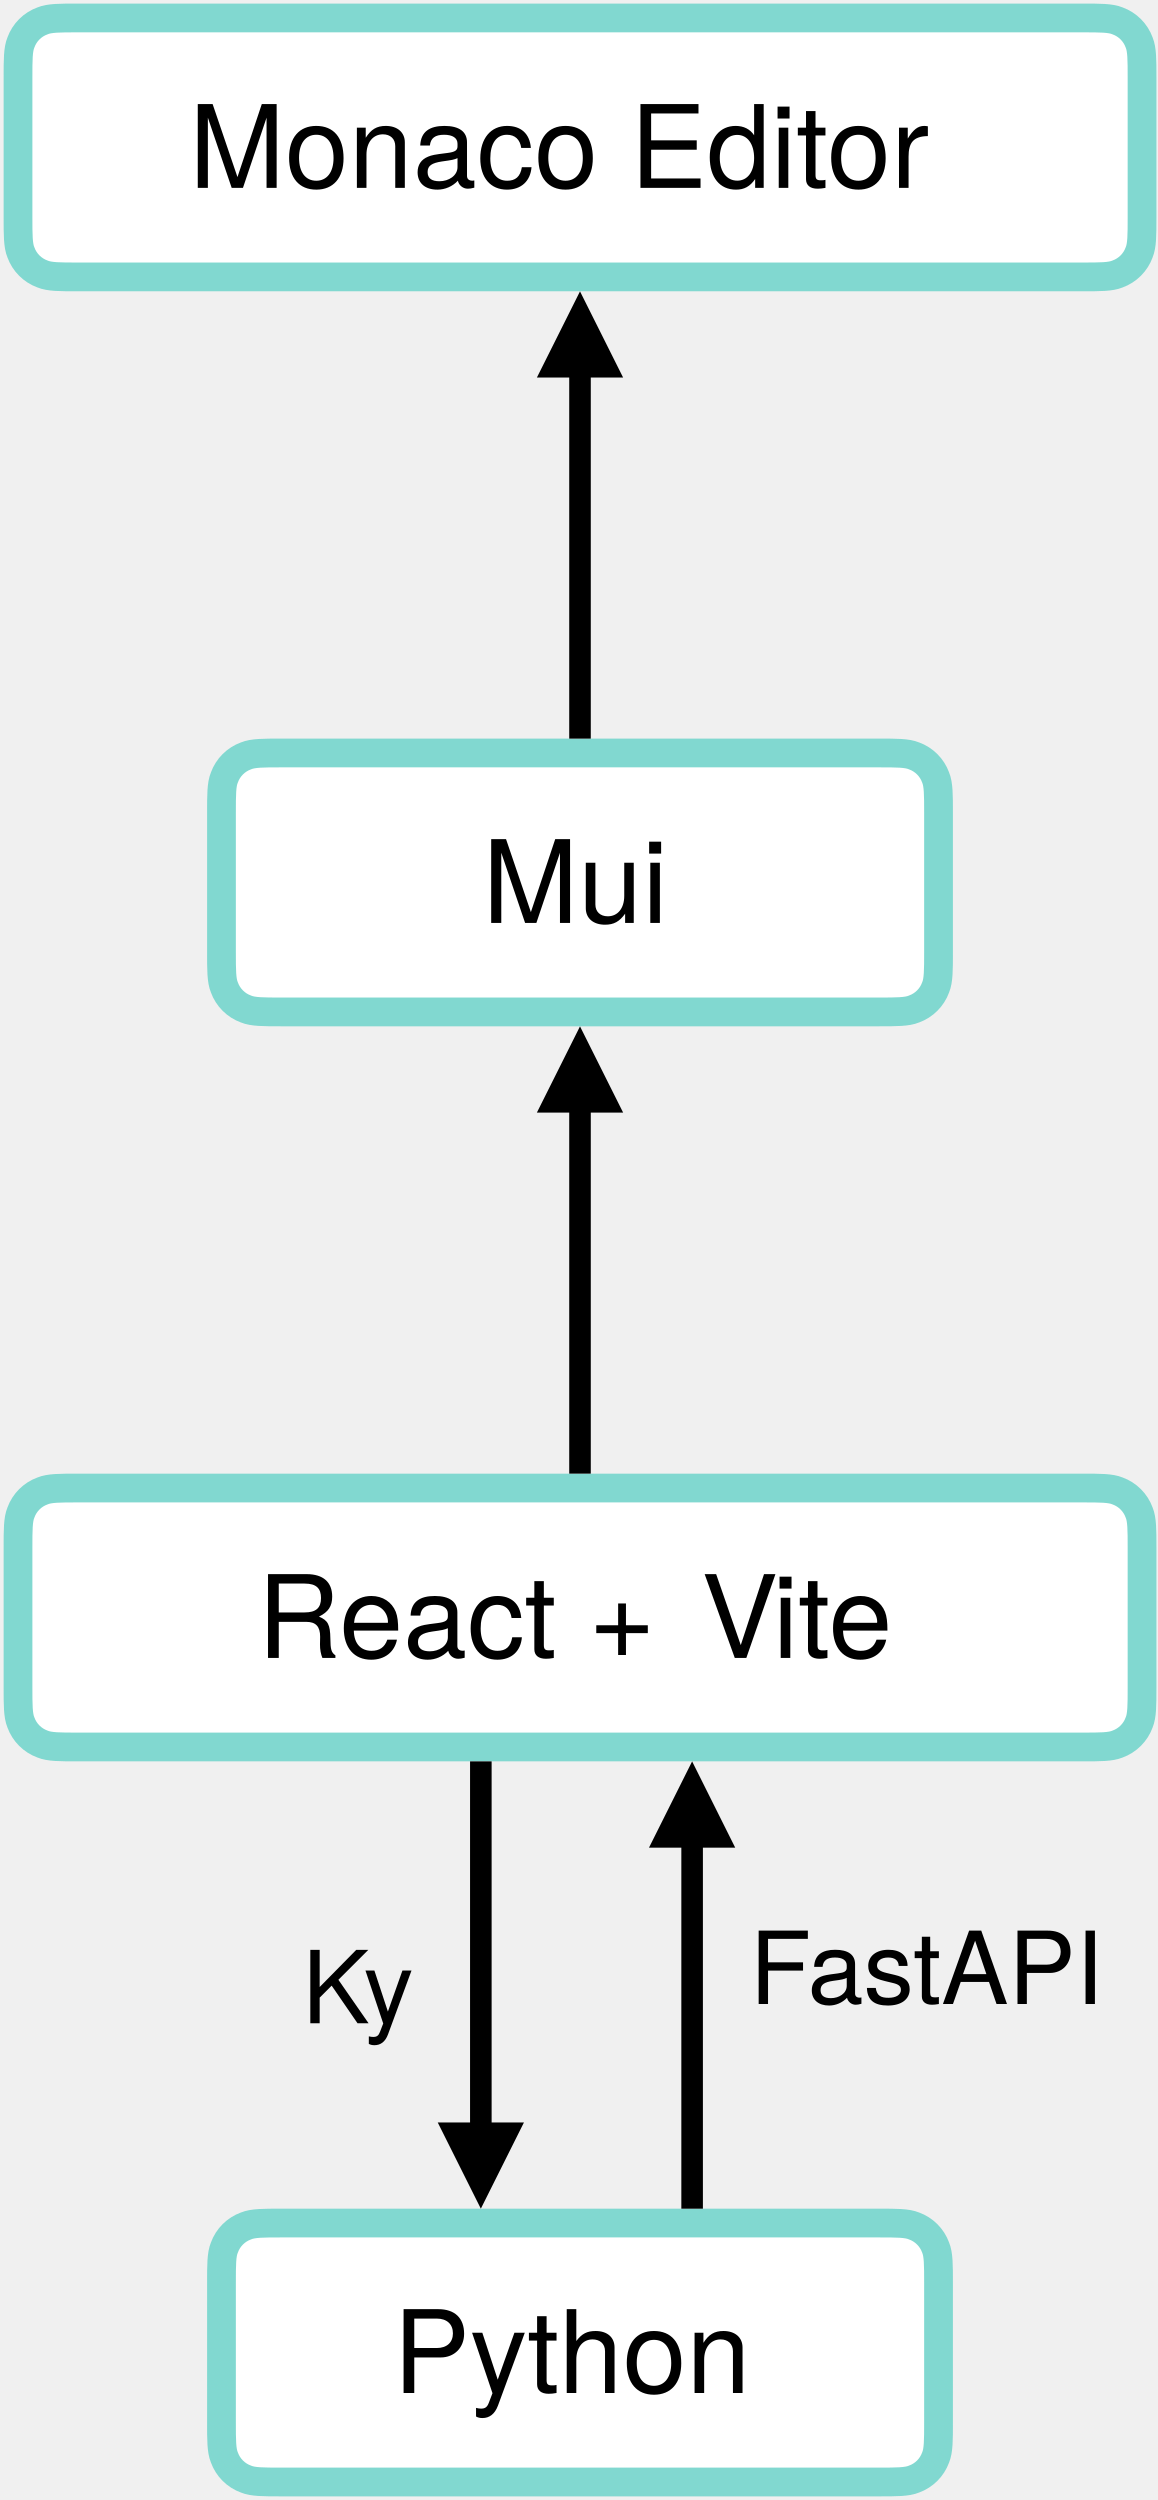
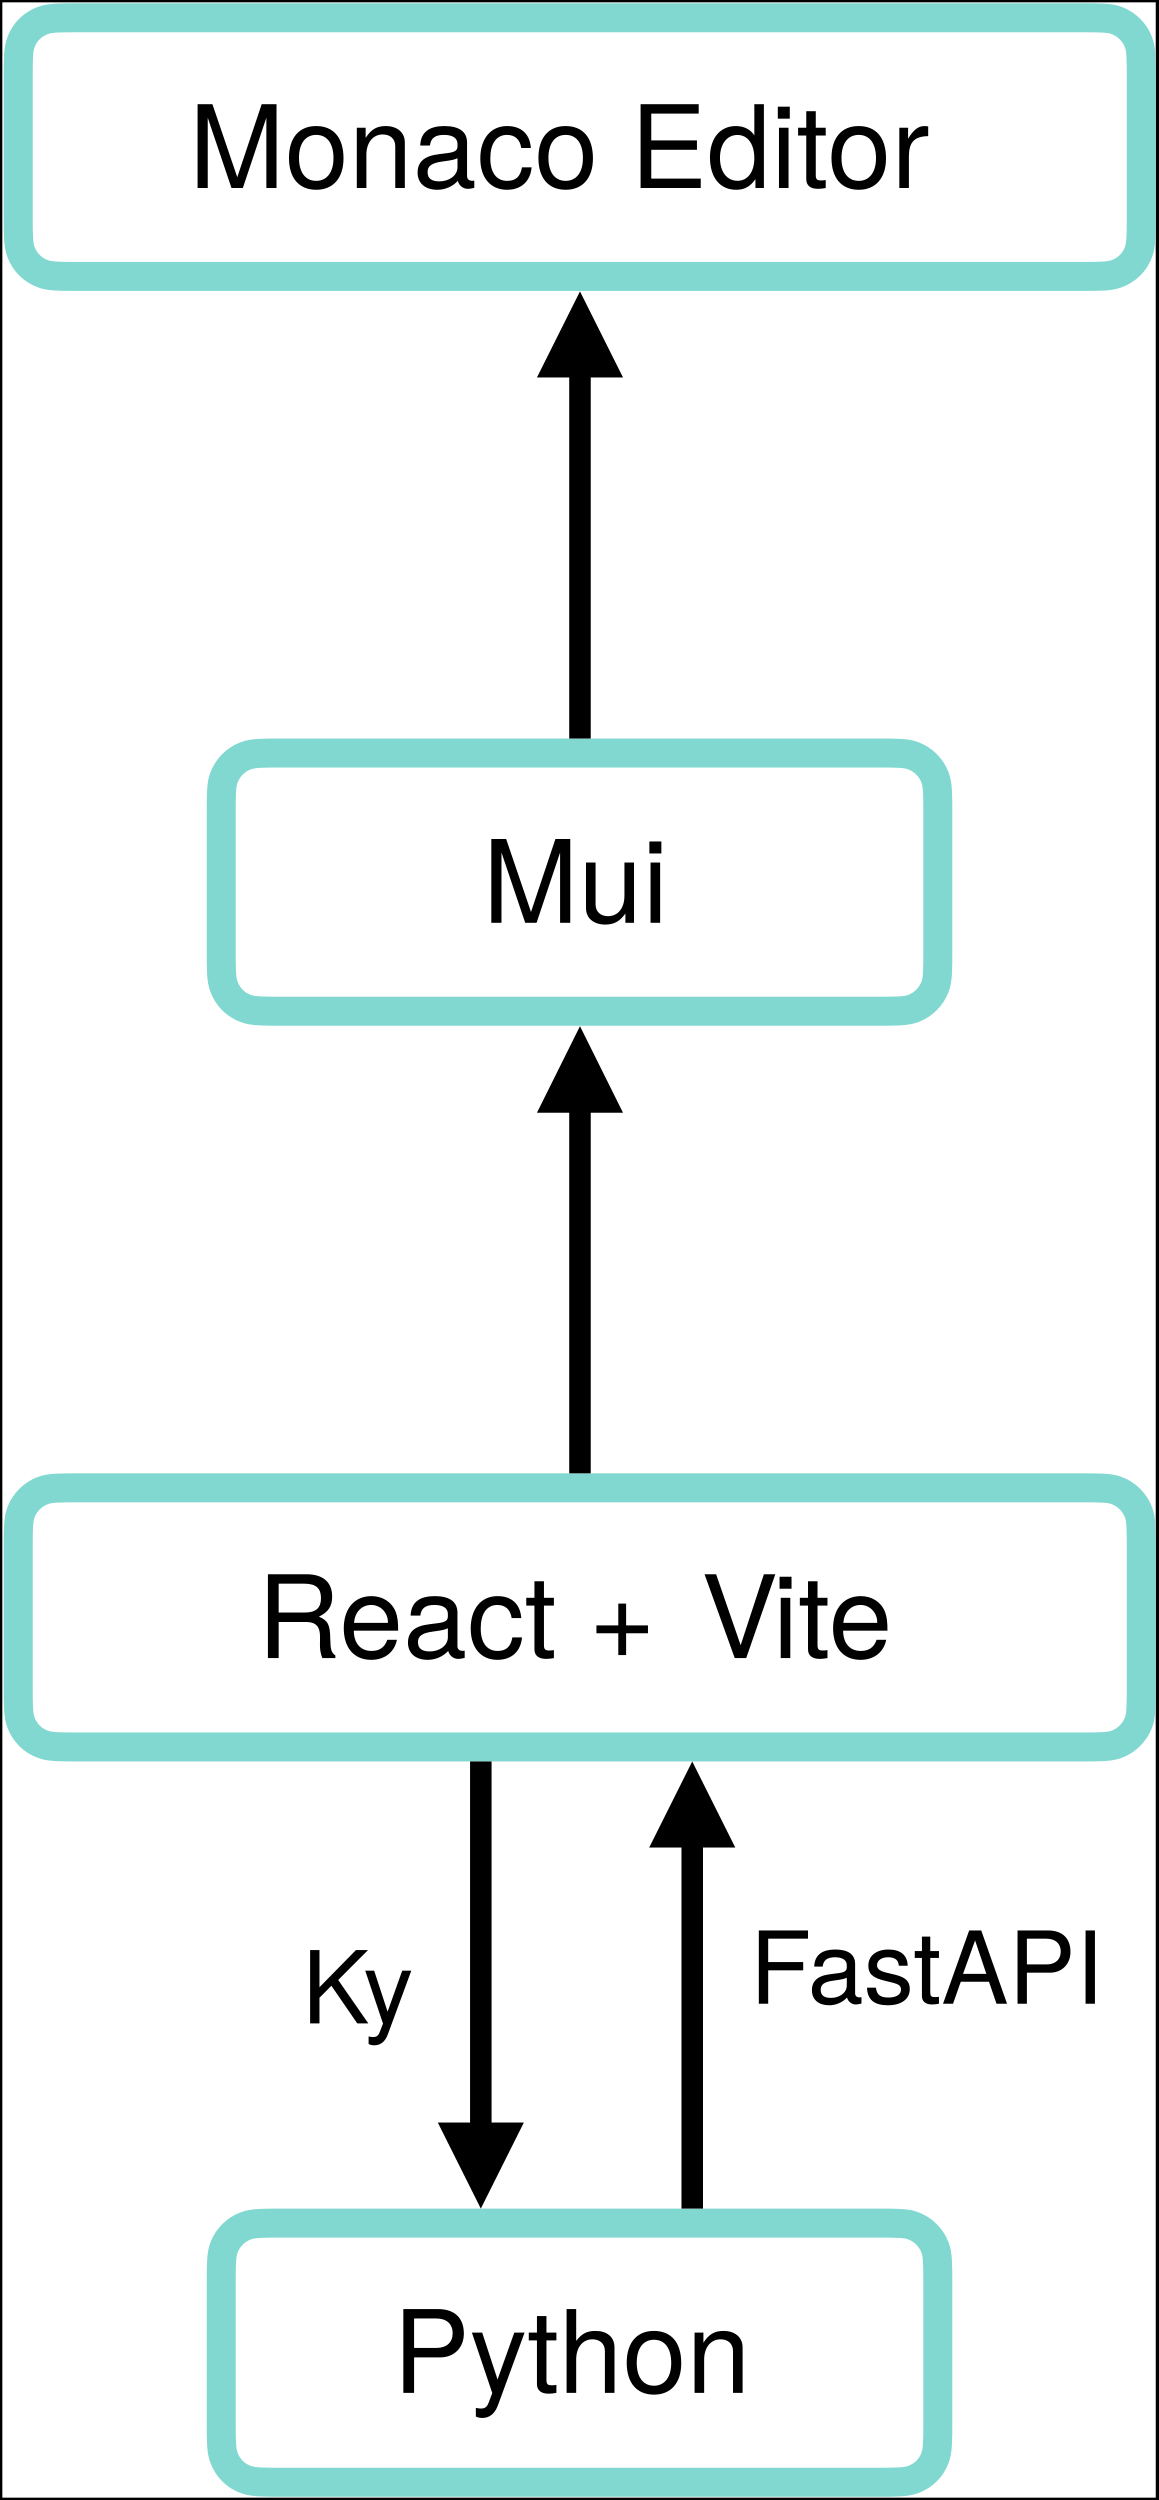
- <svg xmlns="http://www.w3.org/2000/svg" id="Layer_1" data-name="Layer 1" viewBox="0 0 247.57 534.48">
+ <svg xmlns="http://www.w3.org/2000/svg" id="Layer_1" version="1.1" viewBox="0 0 247.6 534.5">
  <defs>
    <style>
-       .cls-1, .cls-2, .cls-3 {
+       .st0, .st1, .st2 {
        fill: none;
      }

-       .cls-4 {
+       .st3, .st4, .st5, .st6 {
+         isolation: isolate;
+       }
+ 
+       .st4 {
+         letter-spacing: 0em;
+       }
+ 
+       .st4, .st6 {
+         font-family: HelveticaNeue-Medium, 'Helvetica Neue';
+         font-size: 24.6px;
+         font-weight: 500;
+       }
+ 
+       .st7 {
+         clip-path: url(#clippath-17);
+       }
+ 
+       .st8 {
+         clip-path: url(#clippath-11);
+       }
+ 
+       .st9 {
+         clip-path: url(#clippath-16);
+       }
+ 
+       .st10 {
+         clip-path: url(#clippath-10);
+       }
+ 
+       .st11 {
+         clip-path: url(#clippath-15);
+       }
+ 
+       .st12 {
+         clip-path: url(#clippath-13);
+       }
+ 
+       .st13 {
+         clip-path: url(#clippath-14);
+       }
+ 
+       .st14 {
+         clip-path: url(#clippath-12);
+       }
+ 
+       .st5 {
        font-family: HelveticaNeue, 'Helvetica Neue';
-         font-size: 21.51px;
-       }
- 
-       .cls-5 {
-         clip-path: url(#clippath-17);
-       }
- 
-       .cls-6 {
-         clip-path: url(#clippath-11);
-       }
- 
-       .cls-7 {
-         clip-path: url(#clippath-16);
-       }
- 
-       .cls-8 {
-         clip-path: url(#clippath-10);
-       }
- 
-       .cls-9 {
-         clip-path: url(#clippath-15);
-       }
- 
-       .cls-10 {
-         clip-path: url(#clippath-13);
-       }
- 
-       .cls-11 {
-         clip-path: url(#clippath-14);
-       }
- 
-       .cls-12 {
-         clip-path: url(#clippath-12);
-       }
- 
-       .cls-13 {
+         font-size: 21.5px;
+       }
+ 
+       .st15 {
        clip-path: url(#clippath-1);
      }

-       .cls-14 {
+       .st16 {
        clip-path: url(#clippath-3);
      }

-       .cls-15 {
+       .st17 {
        clip-path: url(#clippath-4);
      }

-       .cls-16 {
+       .st18 {
        clip-path: url(#clippath-2);
      }

-       .cls-17 {
+       .st19 {
        clip-path: url(#clippath-7);
      }

-       .cls-18 {
+       .st20 {
        clip-path: url(#clippath-6);
      }

-       .cls-19 {
+       .st21 {
        clip-path: url(#clippath-9);
      }

-       .cls-20 {
+       .st22 {
        clip-path: url(#clippath-8);
      }

-       .cls-21 {
+       .st23 {
        clip-path: url(#clippath-5);
      }

-       .cls-22 {
+       .st24 {
+         stroke-miterlimit: 10;
+       }
+ 
+       .st24, .st25 {
        fill: #fff;
      }

-       .cls-2 {
+       .st24, .st2 {
+         stroke: #000;
+       }
+ 
+       .st1 {
        stroke: #81d8d0;
-         stroke-width: 6.15px;
-       }
- 
-       .cls-23 {
-         font-family: HelveticaNeue-Medium, 'Helvetica Neue';
-         font-size: 24.58px;
-         font-weight: 500;
-       }
- 
-       .cls-24 {
+         stroke-width: 6.2px;
+       }
+ 
+       .st26 {
        clip-path: url(#clippath);
      }

-       .cls-3 {
-         stroke: #000;
-         stroke-width: 4.61px;
-       }
- 
-       .cls-25 {
-         letter-spacing: .01em;
+       .st2 {
+         stroke-width: 4.6px;
      }
    </style>
    <clipPath id="clippath">
-       <rect class="cls-1" x="43.5" y="471.43" width="160.99" height="63.05" />
+       <rect class="st0" x="43.5" y="471.4" width="161" height="63" />
    </clipPath>
    <clipPath id="clippath-1">
-       <rect class="cls-1" x="46.48" y="475.27" width="155.28" height="55.37" />
+       <rect class="st0" x="46.5" y="475.3" width="155.3" height="55.4" />
    </clipPath>
    <clipPath id="clippath-2">
-       <rect class="cls-1" x="0" y="314.29" width="248" height="63.05" />
+       <rect class="st0" y="314.3" width="248" height="63" />
    </clipPath>
    <clipPath id="clippath-3">
-       <rect class="cls-1" x="2.97" y="318.13" width="242.05" height="55.37" />
+       <rect class="st0" x="3" y="318.1" width="242.1" height="55.4" />
    </clipPath>
    <clipPath id="clippath-4">
-       <rect class="cls-1" x="43.5" y="157.14" width="160.99" height="63.05" />
+       <rect class="st0" x="43.5" y="157.1" width="161" height="63" />
    </clipPath>
    <clipPath id="clippath-5">
-       <rect class="cls-1" x="46.48" y="160.98" width="155.28" height="55.37" />
+       <rect class="st0" x="46.5" y="161" width="155.3" height="55.4" />
    </clipPath>
    <clipPath id="clippath-6">
-       <rect class="cls-1" x="137.98" y="375.8" width="19.97" height="97.16" />
+       <rect class="st0" x="138" y="375.8" width="20" height="97.2" />
    </clipPath>
    <clipPath id="clippath-7">
-       <rect class="cls-1" x="137.98" y="375.8" width="19.97" height="97.16" />
+       <rect class="st0" x="138" y="375.8" width="20" height="97.2" />
    </clipPath>
    <clipPath id="clippath-8">
-       <rect class="cls-1" x="153.99" y="401.25" width="88.16" height="38.64" />
+       <rect class="st0" x="154" y="401.2" width="88.2" height="38.6" />
    </clipPath>
    <clipPath id="clippath-9">
-       <rect class="cls-1" x="114.01" y="218.66" width="19.97" height="97.16" />
+       <rect class="st0" x="114" y="218.7" width="20" height="97.2" />
    </clipPath>
    <clipPath id="clippath-10">
-       <rect class="cls-1" x="114.01" y="218.66" width="19.97" height="97.16" />
+       <rect class="st0" x="114" y="218.7" width="20" height="97.2" />
    </clipPath>
    <clipPath id="clippath-11">
-       <rect class="cls-1" x="92.81" y="375.8" width="19.97" height="97.16" />
+       <rect class="st0" x="92.8" y="375.8" width="20" height="97.2" />
    </clipPath>
    <clipPath id="clippath-12">
-       <rect class="cls-1" x="92.81" y="375.8" width="19.97" height="97.16" />
+       <rect class="st0" x="92.8" y="375.8" width="20" height="97.2" />
    </clipPath>
    <clipPath id="clippath-13">
-       <rect class="cls-1" x="58.38" y="405.36" width="38.4" height="38.64" />
+       <rect class="st0" x="58.4" y="405.4" width="38.4" height="38.6" />
    </clipPath>
    <clipPath id="clippath-14">
-       <rect class="cls-1" width="248" height="63.05" />
+       <rect class="st0" width="248" height="63" />
    </clipPath>
    <clipPath id="clippath-15">
-       <rect class="cls-1" x="2.97" y="3.84" width="242.05" height="55.37" />
+       <rect class="st0" x="3" y="3.8" width="242.1" height="55.4" />
    </clipPath>
    <clipPath id="clippath-16">
-       <rect class="cls-1" x="114.01" y="61.52" width="19.97" height="97.16" />
+       <rect class="st0" x="114" y="61.5" width="20" height="97.2" />
    </clipPath>
    <clipPath id="clippath-17">
-       <rect class="cls-1" x="114.01" y="61.52" width="19.97" height="97.16" />
+       <rect class="st0" x="114" y="61.5" width="20" height="97.2" />
    </clipPath>
  </defs>
-   <g class="cls-24">
-     <path class="cls-22" d="M60.04,475.27h127.92c3.73,0,5.96,0,7.45.62,2.15.78,3.84,2.47,4.62,4.62.62,1.49.62,3.73.62,7.45v29.98c0,3.73,0,5.96-.62,7.45-.78,2.15-2.47,3.84-4.62,4.62-1.49.62-3.73.62-7.45.62H60.04c-3.73,0-5.96,0-7.45-.62-2.15-.78-3.84-2.47-4.62-4.62-.62-1.49-.62-3.73-.62-7.45v-29.98c0-3.73,0-5.96.62-7.45.78-2.15,2.47-3.84,4.62-4.62,1.49-.62,3.73-.62,7.45-.62Z" />
-     <path class="cls-2" d="M60.04,475.27h127.92c3.73,0,5.96,0,7.45.62,2.15.78,3.84,2.47,4.62,4.62.62,1.49.62,3.73.62,7.45v29.98c0,3.73,0,5.96-.62,7.45-.78,2.15-2.47,3.84-4.62,4.62-1.49.62-3.73.62-7.45.62H60.04c-3.73,0-5.96,0-7.45-.62-2.15-.78-3.84-2.47-4.62-4.62-.62-1.49-.62-3.73-.62-7.45v-29.98c0-3.73,0-5.96.62-7.45.78-2.15,2.47-3.84,4.62-4.62,1.49-.62,3.73-.62,7.45-.62Z" />
-   </g>
-   <g class="cls-13">
-     <text class="cls-23" transform="translate(84.05 511.6)">
-       <tspan x="0" y="0">Python</tspan>
-     </text>
-   </g>
-   <g class="cls-16">
-     <path class="cls-22" d="M16.54,318.13h214.93c3.73,0,5.96,0,7.45.62,2.15.78,3.84,2.47,4.62,4.62.62,1.49.62,3.73.62,7.45v29.98c0,3.73,0,5.96-.62,7.45-.78,2.15-2.47,3.84-4.62,4.62-1.49.62-3.73.62-7.45.62H16.54c-3.73,0-5.96,0-7.45-.62-2.15-.78-3.84-2.47-4.62-4.62-.62-1.49-.62-3.73-.62-7.45v-29.98c0-3.73,0-5.96.62-7.45.78-2.15,2.47-3.84,4.62-4.62,1.49-.62,3.73-.62,7.45-.62Z" />
-     <path class="cls-2" d="M16.54,318.13h214.93c3.73,0,5.96,0,7.45.62,2.15.78,3.84,2.47,4.62,4.62.62,1.49.62,3.73.62,7.45v29.98c0,3.73,0,5.96-.62,7.45-.78,2.15-2.47,3.84-4.62,4.62-1.49.62-3.73.62-7.45.62H16.54c-3.73,0-5.96,0-7.45-.62-2.15-.78-3.84-2.47-4.62-4.62-.62-1.49-.62-3.73-.62-7.45v-29.98c0-3.73,0-5.96.62-7.45.78-2.15,2.47-3.84,4.62-4.62,1.49-.62,3.73-.62,7.45-.62Z" />
-   </g>
-   <g class="cls-14">
-     <text class="cls-23" transform="translate(55.02 354.46)">
-       <tspan x="0" y="0">React + </tspan>
-       <tspan class="cls-25" x="94.9" y="0">V</tspan>
-       <tspan x="110.17" y="0">ite</tspan>
-     </text>
-   </g>
-   <g class="cls-15">
-     <path class="cls-22" d="M60.04,160.98h127.92c3.73,0,5.96,0,7.45.62,2.15.78,3.84,2.47,4.62,4.62.62,1.49.62,3.73.62,7.45v29.98c0,3.73,0,5.96-.62,7.45-.78,2.15-2.47,3.84-4.62,4.62-1.49.62-3.73.62-7.45.62H60.04c-3.73,0-5.96,0-7.45-.62-2.15-.78-3.84-2.47-4.62-4.62-.62-1.49-.62-3.73-.62-7.45v-29.98c0-3.73,0-5.96.62-7.45.78-2.15,2.47-3.84,4.62-4.62,1.49-.62,3.73-.62,7.45-.62Z" />
-     <path class="cls-2" d="M60.04,160.98h127.92c3.73,0,5.96,0,7.45.62,2.15.78,3.84,2.47,4.62,4.62.62,1.49.62,3.73.62,7.45v29.98c0,3.73,0,5.96-.62,7.45-.78,2.15-2.47,3.84-4.62,4.62-1.49.62-3.73.62-7.45.62H60.04c-3.73,0-5.96,0-7.45-.62-2.15-.78-3.84-2.47-4.62-4.62-.62-1.49-.62-3.73-.62-7.45v-29.98c0-3.73,0-5.96.62-7.45.78-2.15,2.47-3.84,4.62-4.62,1.49-.62,3.73-.62,7.45-.62Z" />
-   </g>
-   <g class="cls-21">
-     <text class="cls-23" transform="translate(103.17 197.32)">
-       <tspan x="0" y="0">Mui</tspan>
-     </text>
-   </g>
-   <g class="cls-18">
-     <g class="cls-17">
-       <polyline class="cls-3" points="147.97 472.2 147.97 395.01 147.97 392.7" />
-       <polygon points="157.18 395.01 147.97 376.57 138.75 395.01 157.18 395.01" />
-     </g>
-   </g>
-   <g class="cls-20">
-     <text class="cls-4" transform="translate(160.26 428.44)">
-       <tspan x="0" y="0">FastAPI</tspan>
-     </text>
-   </g>
-   <g class="cls-19">
-     <g class="cls-8">
-       <polyline class="cls-3" points="124 315.05 124 237.86 124 235.56" />
-       <polygon points="133.22 237.86 124 219.43 114.78 237.86 133.22 237.86" />
-     </g>
-   </g>
-   <g class="cls-6">
-     <g class="cls-12">
-       <polyline class="cls-3" points="102.8 376.57 102.8 453.76 102.8 456.07" />
-       <polygon points="93.58 453.76 102.8 472.2 112.02 453.76 93.58 453.76" />
-     </g>
-   </g>
-   <g class="cls-10">
-     <text class="cls-4" transform="translate(64.64 432.56)">
-       <tspan x="0" y="0">Ky</tspan>
-     </text>
-   </g>
-   <g class="cls-11">
-     <path class="cls-22" d="M16.54,3.84h214.93c3.73,0,5.96,0,7.45.62,2.15.78,3.84,2.47,4.62,4.62.62,1.49.62,3.73.62,7.45v29.98c0,3.73,0,5.96-.62,7.45-.78,2.15-2.47,3.84-4.62,4.62-1.49.62-3.73.62-7.45.62H16.54c-3.73,0-5.96,0-7.45-.62-2.15-.78-3.84-2.47-4.62-4.62-.62-1.49-.62-3.73-.62-7.45v-29.98c0-3.73,0-5.96.62-7.45.78-2.15,2.47-3.84,4.62-4.62,1.49-.62,3.73-.62,7.45-.62Z" />
-     <path class="cls-2" d="M16.54,3.84h214.93c3.73,0,5.96,0,7.45.62,2.15.78,3.84,2.47,4.62,4.62.62,1.49.62,3.73.62,7.45v29.98c0,3.73,0,5.96-.62,7.45-.78,2.15-2.47,3.84-4.62,4.62-1.49.62-3.73.62-7.45.62H16.54c-3.73,0-5.96,0-7.45-.62-2.15-.78-3.84-2.47-4.62-4.62-.62-1.49-.62-3.73-.62-7.45v-29.98c0-3.73,0-5.96.62-7.45.78-2.15,2.47-3.84,4.62-4.62,1.49-.62,3.73-.62,7.45-.62Z" />
-   </g>
-   <g class="cls-9">
-     <text class="cls-23" transform="translate(40.44 40.17)">
-       <tspan x="0" y="0">Monaco Editor</tspan>
-     </text>
-   </g>
-   <g class="cls-7">
-     <g class="cls-5">
-       <polyline class="cls-3" points="124 157.91 124 80.72 124 78.42" />
-       <polygon points="133.22 80.72 124 62.29 114.78 80.72 133.22 80.72" />
+   <rect class="st24" width="247.6" height="534.5" />
+   <g class="st26">
+     <g>
+       <path class="st25" d="M60,475.3h127.9c3.7,0,6,0,7.4.6,2.1.8,3.8,2.5,4.6,4.6.6,1.5.6,3.7.6,7.5v30c0,3.7,0,6-.6,7.5-.8,2.2-2.5,3.8-4.6,4.6-1.5.6-3.7.6-7.4.6H60c-3.7,0-6,0-7.5-.6-2.2-.8-3.8-2.5-4.6-4.6-.6-1.5-.6-3.7-.6-7.5v-30c0-3.7,0-6,.6-7.5.8-2.1,2.5-3.8,4.6-4.6,1.5-.6,3.7-.6,7.5-.6Z" />
+       <path class="st1" d="M60,475.3h127.9c3.7,0,6,0,7.4.6,2.1.8,3.8,2.5,4.6,4.6.6,1.5.6,3.7.6,7.5v30c0,3.7,0,6-.6,7.5-.8,2.2-2.5,3.8-4.6,4.6-1.5.6-3.7.6-7.4.6H60c-3.7,0-6,0-7.5-.6-2.2-.8-3.8-2.5-4.6-4.6-.6-1.5-.6-3.7-.6-7.5v-30c0-3.7,0-6,.6-7.5.8-2.1,2.5-3.8,4.6-4.6,1.5-.6,3.7-.6,7.5-.6Z" />
+     </g>
+   </g>
+   <g class="st15">
+     <g class="st3">
+       <text class="st6" transform="translate(84 511.6)">
+         <tspan x="0" y="0">Python</tspan>
+       </text>
+     </g>
+   </g>
+   <g class="st18">
+     <g>
+       <path class="st25" d="M16.5,318.1h214.9c3.7,0,6,0,7.4.6,2.1.8,3.8,2.5,4.6,4.6.6,1.5.6,3.7.6,7.5v30c0,3.7,0,6-.6,7.5-.8,2.1-2.5,3.8-4.6,4.6-1.5.6-3.7.6-7.4.6H16.5c-3.7,0-6,0-7.4-.6-2.2-.8-3.8-2.5-4.6-4.6-.6-1.5-.6-3.7-.6-7.5v-30c0-3.7,0-6,.6-7.5.8-2.1,2.5-3.8,4.6-4.6,1.5-.6,3.7-.6,7.4-.6Z" />
+       <path class="st1" d="M16.5,318.1h214.9c3.7,0,6,0,7.4.6,2.1.8,3.8,2.5,4.6,4.6.6,1.5.6,3.7.6,7.5v30c0,3.7,0,6-.6,7.5-.8,2.1-2.5,3.8-4.6,4.6-1.5.6-3.7.6-7.4.6H16.5c-3.7,0-6,0-7.4-.6-2.2-.8-3.8-2.5-4.6-4.6-.6-1.5-.6-3.7-.6-7.5v-30c0-3.7,0-6,.6-7.5.8-2.1,2.5-3.8,4.6-4.6,1.5-.6,3.7-.6,7.4-.6Z" />
+     </g>
+   </g>
+   <g class="st16">
+     <g class="st3">
+       <text class="st6" transform="translate(55 354.5)">
+         <tspan x="0" y="0">React + </tspan>
+       </text>
+       <text class="st4" transform="translate(149.9 354.5)">
+         <tspan x="0" y="0">V</tspan>
+       </text>
+       <text class="st6" transform="translate(165.2 354.5)">
+         <tspan x="0" y="0">ite</tspan>
+       </text>
+     </g>
+   </g>
+   <g class="st17">
+     <g>
+       <path class="st25" d="M60,161h127.9c3.7,0,6,0,7.4.6,2.1.8,3.8,2.5,4.6,4.6.6,1.5.6,3.7.6,7.4v30c0,3.7,0,6-.6,7.4-.8,2.1-2.5,3.8-4.6,4.6-1.5.6-3.7.6-7.4.6H60c-3.7,0-6,0-7.5-.6-2.2-.8-3.8-2.5-4.6-4.6-.6-1.5-.6-3.7-.6-7.4v-30c0-3.7,0-6,.6-7.4.8-2.1,2.5-3.8,4.6-4.6,1.5-.6,3.7-.6,7.5-.6Z" />
+       <path class="st1" d="M60,161h127.9c3.7,0,6,0,7.4.6,2.1.8,3.8,2.5,4.6,4.6.6,1.5.6,3.7.6,7.4v30c0,3.7,0,6-.6,7.4-.8,2.1-2.5,3.8-4.6,4.6-1.5.6-3.7.6-7.4.6H60c-3.7,0-6,0-7.5-.6-2.2-.8-3.8-2.5-4.6-4.6-.6-1.5-.6-3.7-.6-7.4v-30c0-3.7,0-6,.6-7.4.8-2.1,2.5-3.8,4.6-4.6,1.5-.6,3.7-.6,7.5-.6Z" />
+     </g>
+   </g>
+   <g class="st23">
+     <g class="st3">
+       <text class="st6" transform="translate(103.2 197.3)">
+         <tspan x="0" y="0">Mui</tspan>
+       </text>
+     </g>
+   </g>
+   <g class="st20">
+     <g class="st19">
+       <g>
+         <polyline class="st2" points="148 472.2 148 395 148 392.7" />
+         <polygon points="157.2 395 148 376.6 138.8 395 157.2 395" />
+       </g>
+     </g>
+   </g>
+   <g class="st22">
+     <g class="st3">
+       <text class="st5" transform="translate(160.3 428.4)">
+         <tspan x="0" y="0">FastAPI</tspan>
+       </text>
+     </g>
+   </g>
+   <g class="st21">
+     <g class="st10">
+       <g>
+         <polyline class="st2" points="124 315 124 237.9 124 235.6" />
+         <polygon points="133.2 237.9 124 219.4 114.8 237.9 133.2 237.9" />
+       </g>
+     </g>
+   </g>
+   <g class="st8">
+     <g class="st14">
+       <g>
+         <polyline class="st2" points="102.8 376.6 102.8 453.8 102.8 456.1" />
+         <polygon points="93.6 453.8 102.8 472.2 112 453.8 93.6 453.8" />
+       </g>
+     </g>
+   </g>
+   <g class="st12">
+     <g class="st3">
+       <text class="st5" transform="translate(64.6 432.6)">
+         <tspan x="0" y="0">Ky</tspan>
+       </text>
+     </g>
+   </g>
+   <g class="st13">
+     <g>
+       <path class="st25" d="M16.5,3.8h214.9c3.7,0,6,0,7.4.6,2.1.8,3.8,2.5,4.6,4.6.6,1.5.6,3.7.6,7.4v30c0,3.7,0,6-.6,7.5-.8,2.2-2.5,3.8-4.6,4.6-1.5.6-3.7.6-7.4.6H16.5c-3.7,0-6,0-7.4-.6-2.2-.8-3.8-2.5-4.6-4.6-.6-1.5-.6-3.7-.6-7.5v-30c0-3.7,0-6,.6-7.4.8-2.2,2.5-3.8,4.6-4.6,1.5-.6,3.7-.6,7.4-.6Z" />
+       <path class="st1" d="M16.5,3.8h214.9c3.7,0,6,0,7.4.6,2.1.8,3.8,2.5,4.6,4.6.6,1.5.6,3.7.6,7.4v30c0,3.7,0,6-.6,7.5-.8,2.2-2.5,3.8-4.6,4.6-1.5.6-3.7.6-7.4.6H16.5c-3.7,0-6,0-7.4-.6-2.2-.8-3.8-2.5-4.6-4.6-.6-1.5-.6-3.7-.6-7.5v-30c0-3.7,0-6,.6-7.4.8-2.2,2.5-3.8,4.6-4.6,1.5-.6,3.7-.6,7.4-.6Z" />
+     </g>
+   </g>
+   <g class="st11">
+     <g class="st3">
+       <text class="st6" transform="translate(40.4 40.2)">
+         <tspan x="0" y="0">Monaco Editor</tspan>
+       </text>
+     </g>
+   </g>
+   <g class="st9">
+     <g class="st7">
+       <g>
+         <polyline class="st2" points="124 157.9 124 80.7 124 78.4" />
+         <polygon points="133.2 80.7 124 62.3 114.8 80.7 133.2 80.7" />
+       </g>
    </g>
  </g>
</svg>
